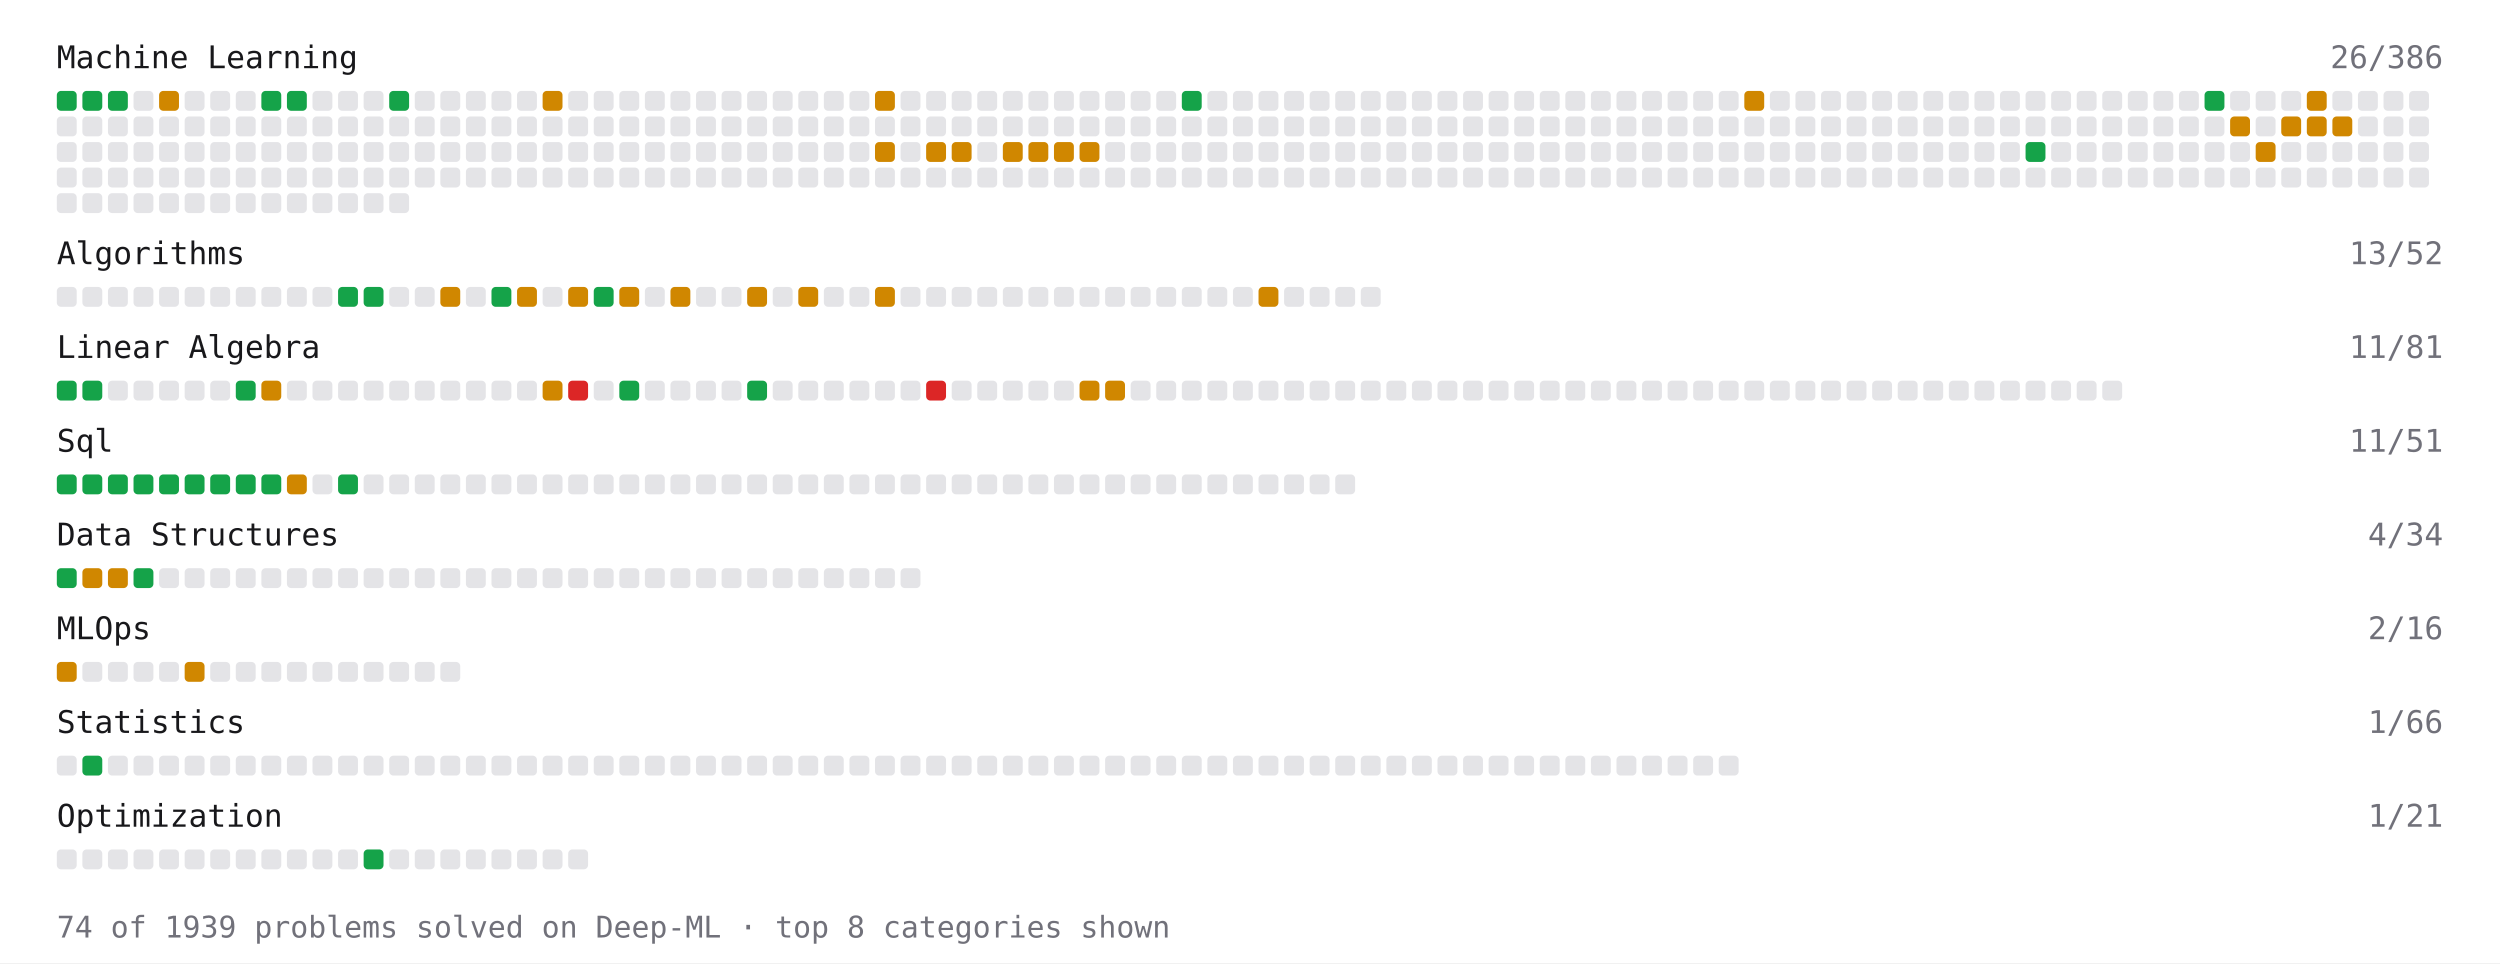
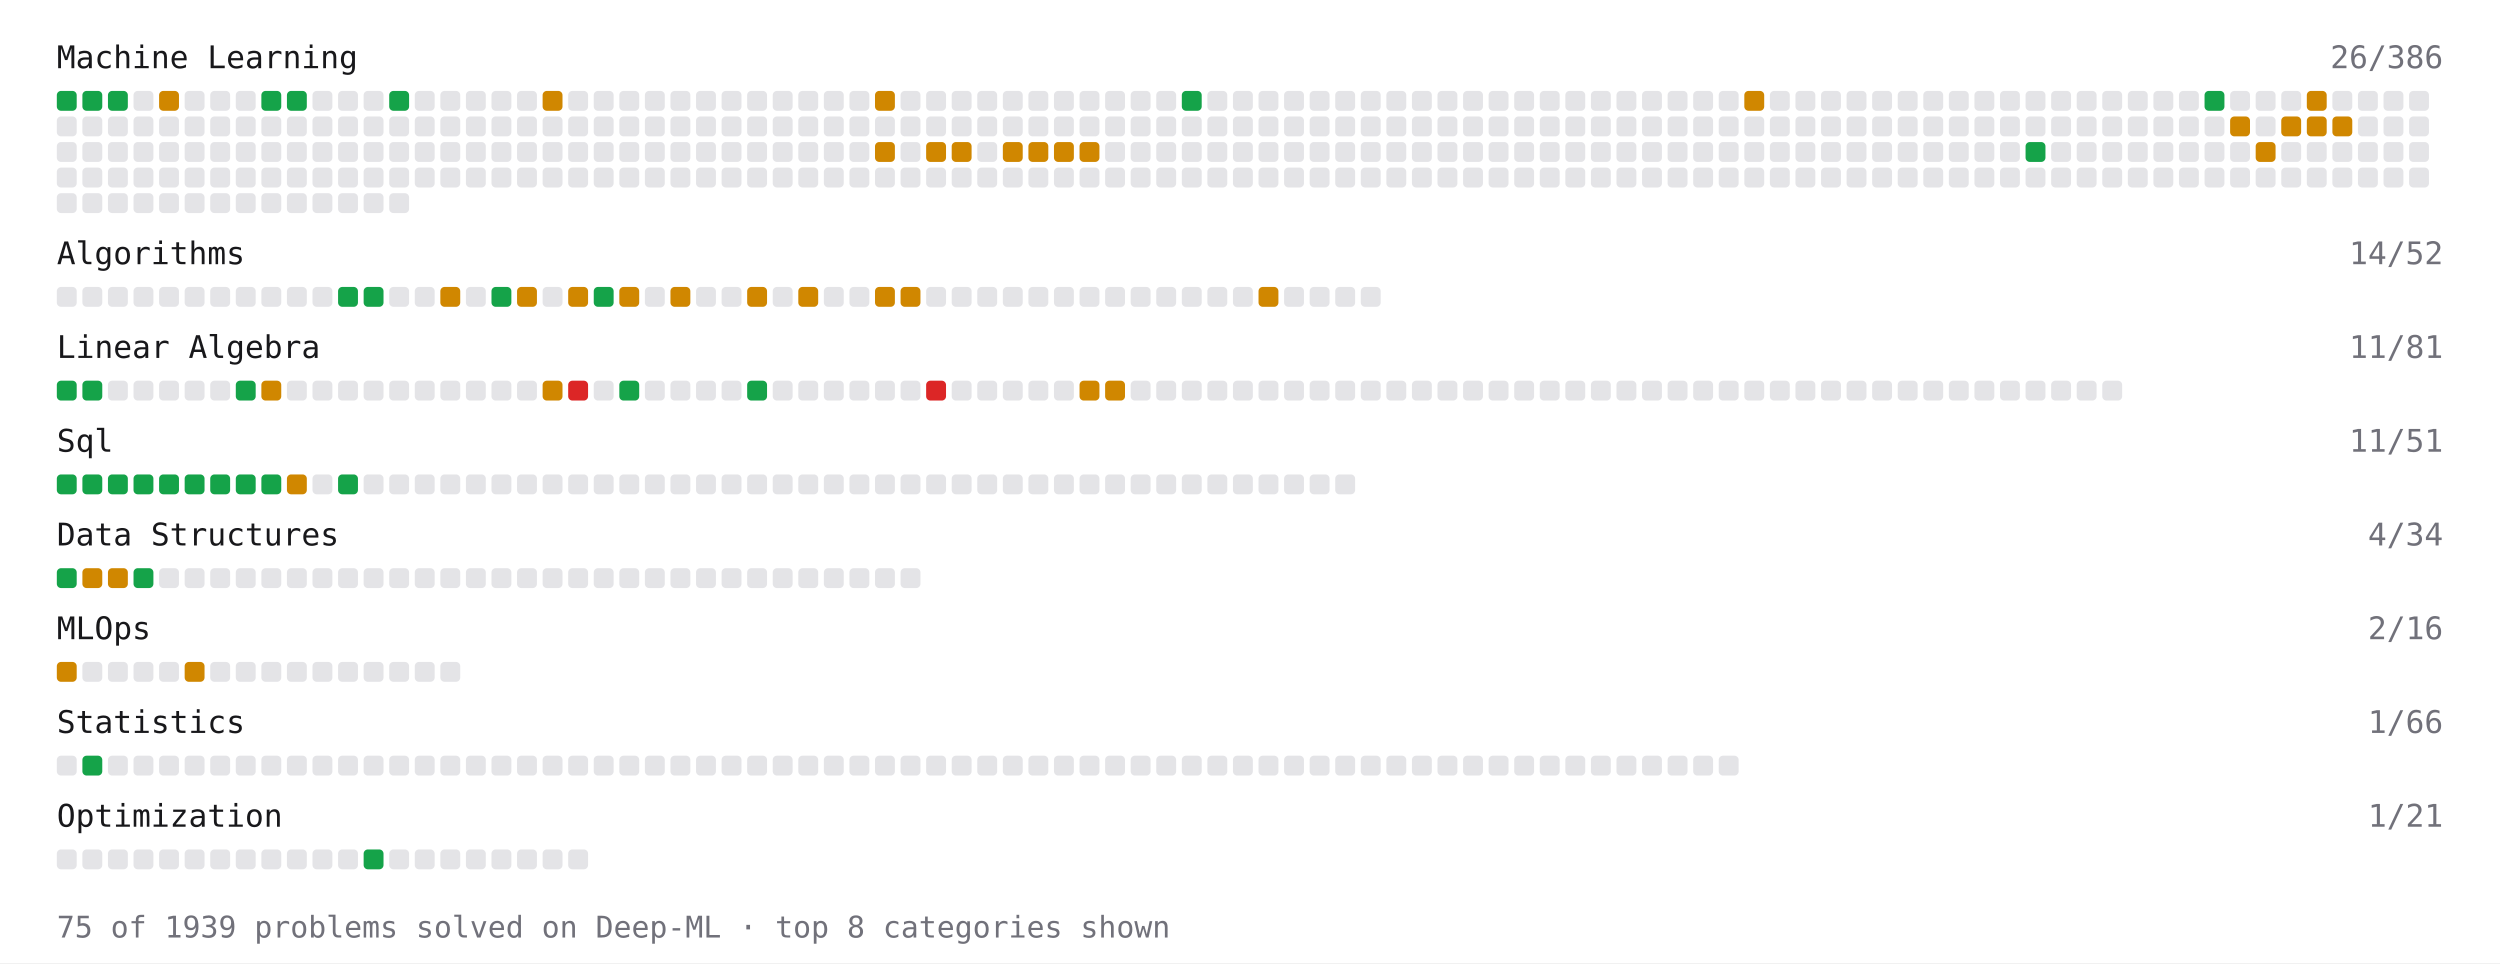
- <svg xmlns="http://www.w3.org/2000/svg" width="880" height="339" viewBox="0 0 880 339" role="img" aria-label="Deep-ML coverage: 74 of 1939 problems solved">
+ <svg xmlns="http://www.w3.org/2000/svg" width="880" height="339" viewBox="0 0 880 339" role="img" aria-label="Deep-ML coverage: 75 of 1939 problems solved">
  <style>
  .bg{fill:#ffffff}.tx{fill:#18181b}.dim{fill:#71717a}.none{fill:#e4e4e7}
  .e{fill:#15a349}.m{fill:#d08700}.h{fill:#dc2626}.u{fill:#a1a1aa}
  @media (prefers-color-scheme:dark){
    .bg{fill:#0b0b0d}.tx{fill:#fafafa}.dim{fill:#8b8b95}.none{fill:#26262b}
    .e{fill:#34d27b}.m{fill:#f5b13d}.h{fill:#f76d6d}.u{fill:#5c5c66}
  }
</style>
  <rect width="880" height="339" class="bg" />
  <text x="20" y="24" class="tx" font-size="11" font-family="ui-monospace,monospace">Machine Learning</text>
  <text x="860" y="24" class="dim" font-size="11" text-anchor="end" font-family="ui-monospace,monospace">26/386</text>
  <rect x="20" y="32" width="7" height="7" rx="1.5" class="e" />
  <rect x="29" y="32" width="7" height="7" rx="1.5" class="e" />
  <rect x="38" y="32" width="7" height="7" rx="1.5" class="e" />
  <rect x="47" y="32" width="7" height="7" rx="1.5" class="none" />
  <rect x="56" y="32" width="7" height="7" rx="1.5" class="m" />
  <rect x="65" y="32" width="7" height="7" rx="1.5" class="none" />
  <rect x="74" y="32" width="7" height="7" rx="1.5" class="none" />
  <rect x="83" y="32" width="7" height="7" rx="1.5" class="none" />
  <rect x="92" y="32" width="7" height="7" rx="1.5" class="e" />
  <rect x="101" y="32" width="7" height="7" rx="1.5" class="e" />
  <rect x="110" y="32" width="7" height="7" rx="1.5" class="none" />
  <rect x="119" y="32" width="7" height="7" rx="1.5" class="none" />
  <rect x="128" y="32" width="7" height="7" rx="1.5" class="none" />
  <rect x="137" y="32" width="7" height="7" rx="1.5" class="e" />
  <rect x="146" y="32" width="7" height="7" rx="1.5" class="none" />
  <rect x="155" y="32" width="7" height="7" rx="1.5" class="none" />
  <rect x="164" y="32" width="7" height="7" rx="1.5" class="none" />
  <rect x="173" y="32" width="7" height="7" rx="1.5" class="none" />
  <rect x="182" y="32" width="7" height="7" rx="1.5" class="none" />
  <rect x="191" y="32" width="7" height="7" rx="1.5" class="m" />
  <rect x="200" y="32" width="7" height="7" rx="1.5" class="none" />
  <rect x="209" y="32" width="7" height="7" rx="1.5" class="none" />
  <rect x="218" y="32" width="7" height="7" rx="1.5" class="none" />
  <rect x="227" y="32" width="7" height="7" rx="1.5" class="none" />
  <rect x="236" y="32" width="7" height="7" rx="1.5" class="none" />
  <rect x="245" y="32" width="7" height="7" rx="1.5" class="none" />
  <rect x="254" y="32" width="7" height="7" rx="1.5" class="none" />
  <rect x="263" y="32" width="7" height="7" rx="1.5" class="none" />
  <rect x="272" y="32" width="7" height="7" rx="1.5" class="none" />
  <rect x="281" y="32" width="7" height="7" rx="1.5" class="none" />
  <rect x="290" y="32" width="7" height="7" rx="1.5" class="none" />
  <rect x="299" y="32" width="7" height="7" rx="1.5" class="none" />
  <rect x="308" y="32" width="7" height="7" rx="1.5" class="m" />
  <rect x="317" y="32" width="7" height="7" rx="1.5" class="none" />
  <rect x="326" y="32" width="7" height="7" rx="1.5" class="none" />
  <rect x="335" y="32" width="7" height="7" rx="1.5" class="none" />
  <rect x="344" y="32" width="7" height="7" rx="1.5" class="none" />
  <rect x="353" y="32" width="7" height="7" rx="1.5" class="none" />
  <rect x="362" y="32" width="7" height="7" rx="1.5" class="none" />
  <rect x="371" y="32" width="7" height="7" rx="1.5" class="none" />
  <rect x="380" y="32" width="7" height="7" rx="1.5" class="none" />
  <rect x="389" y="32" width="7" height="7" rx="1.5" class="none" />
  <rect x="398" y="32" width="7" height="7" rx="1.5" class="none" />
  <rect x="407" y="32" width="7" height="7" rx="1.5" class="none" />
  <rect x="416" y="32" width="7" height="7" rx="1.5" class="e" />
  <rect x="425" y="32" width="7" height="7" rx="1.5" class="none" />
  <rect x="434" y="32" width="7" height="7" rx="1.5" class="none" />
  <rect x="443" y="32" width="7" height="7" rx="1.5" class="none" />
  <rect x="452" y="32" width="7" height="7" rx="1.5" class="none" />
  <rect x="461" y="32" width="7" height="7" rx="1.5" class="none" />
  <rect x="470" y="32" width="7" height="7" rx="1.5" class="none" />
  <rect x="479" y="32" width="7" height="7" rx="1.5" class="none" />
  <rect x="488" y="32" width="7" height="7" rx="1.5" class="none" />
  <rect x="497" y="32" width="7" height="7" rx="1.5" class="none" />
  <rect x="506" y="32" width="7" height="7" rx="1.5" class="none" />
  <rect x="515" y="32" width="7" height="7" rx="1.5" class="none" />
  <rect x="524" y="32" width="7" height="7" rx="1.5" class="none" />
  <rect x="533" y="32" width="7" height="7" rx="1.5" class="none" />
  <rect x="542" y="32" width="7" height="7" rx="1.5" class="none" />
  <rect x="551" y="32" width="7" height="7" rx="1.5" class="none" />
  <rect x="560" y="32" width="7" height="7" rx="1.5" class="none" />
  <rect x="569" y="32" width="7" height="7" rx="1.5" class="none" />
  <rect x="578" y="32" width="7" height="7" rx="1.5" class="none" />
  <rect x="587" y="32" width="7" height="7" rx="1.5" class="none" />
  <rect x="596" y="32" width="7" height="7" rx="1.5" class="none" />
  <rect x="605" y="32" width="7" height="7" rx="1.5" class="none" />
  <rect x="614" y="32" width="7" height="7" rx="1.5" class="m" />
  <rect x="623" y="32" width="7" height="7" rx="1.5" class="none" />
  <rect x="632" y="32" width="7" height="7" rx="1.5" class="none" />
  <rect x="641" y="32" width="7" height="7" rx="1.5" class="none" />
  <rect x="650" y="32" width="7" height="7" rx="1.5" class="none" />
  <rect x="659" y="32" width="7" height="7" rx="1.5" class="none" />
  <rect x="668" y="32" width="7" height="7" rx="1.5" class="none" />
  <rect x="677" y="32" width="7" height="7" rx="1.5" class="none" />
  <rect x="686" y="32" width="7" height="7" rx="1.5" class="none" />
  <rect x="695" y="32" width="7" height="7" rx="1.5" class="none" />
  <rect x="704" y="32" width="7" height="7" rx="1.5" class="none" />
  <rect x="713" y="32" width="7" height="7" rx="1.5" class="none" />
  <rect x="722" y="32" width="7" height="7" rx="1.5" class="none" />
  <rect x="731" y="32" width="7" height="7" rx="1.5" class="none" />
  <rect x="740" y="32" width="7" height="7" rx="1.5" class="none" />
  <rect x="749" y="32" width="7" height="7" rx="1.5" class="none" />
  <rect x="758" y="32" width="7" height="7" rx="1.5" class="none" />
  <rect x="767" y="32" width="7" height="7" rx="1.5" class="none" />
  <rect x="776" y="32" width="7" height="7" rx="1.5" class="e" />
  <rect x="785" y="32" width="7" height="7" rx="1.5" class="none" />
  <rect x="794" y="32" width="7" height="7" rx="1.5" class="none" />
  <rect x="803" y="32" width="7" height="7" rx="1.5" class="none" />
  <rect x="812" y="32" width="7" height="7" rx="1.5" class="m" />
  <rect x="821" y="32" width="7" height="7" rx="1.5" class="none" />
  <rect x="830" y="32" width="7" height="7" rx="1.5" class="none" />
  <rect x="839" y="32" width="7" height="7" rx="1.5" class="none" />
  <rect x="848" y="32" width="7" height="7" rx="1.5" class="none" />
  <rect x="20" y="41" width="7" height="7" rx="1.5" class="none" />
  <rect x="29" y="41" width="7" height="7" rx="1.5" class="none" />
  <rect x="38" y="41" width="7" height="7" rx="1.5" class="none" />
  <rect x="47" y="41" width="7" height="7" rx="1.5" class="none" />
  <rect x="56" y="41" width="7" height="7" rx="1.5" class="none" />
  <rect x="65" y="41" width="7" height="7" rx="1.5" class="none" />
  <rect x="74" y="41" width="7" height="7" rx="1.5" class="none" />
  <rect x="83" y="41" width="7" height="7" rx="1.5" class="none" />
  <rect x="92" y="41" width="7" height="7" rx="1.5" class="none" />
  <rect x="101" y="41" width="7" height="7" rx="1.5" class="none" />
  <rect x="110" y="41" width="7" height="7" rx="1.5" class="none" />
  <rect x="119" y="41" width="7" height="7" rx="1.5" class="none" />
  <rect x="128" y="41" width="7" height="7" rx="1.5" class="none" />
  <rect x="137" y="41" width="7" height="7" rx="1.5" class="none" />
  <rect x="146" y="41" width="7" height="7" rx="1.5" class="none" />
  <rect x="155" y="41" width="7" height="7" rx="1.5" class="none" />
  <rect x="164" y="41" width="7" height="7" rx="1.5" class="none" />
  <rect x="173" y="41" width="7" height="7" rx="1.5" class="none" />
  <rect x="182" y="41" width="7" height="7" rx="1.5" class="none" />
  <rect x="191" y="41" width="7" height="7" rx="1.5" class="none" />
  <rect x="200" y="41" width="7" height="7" rx="1.5" class="none" />
  <rect x="209" y="41" width="7" height="7" rx="1.5" class="none" />
  <rect x="218" y="41" width="7" height="7" rx="1.5" class="none" />
  <rect x="227" y="41" width="7" height="7" rx="1.5" class="none" />
  <rect x="236" y="41" width="7" height="7" rx="1.5" class="none" />
  <rect x="245" y="41" width="7" height="7" rx="1.5" class="none" />
  <rect x="254" y="41" width="7" height="7" rx="1.5" class="none" />
  <rect x="263" y="41" width="7" height="7" rx="1.5" class="none" />
  <rect x="272" y="41" width="7" height="7" rx="1.5" class="none" />
  <rect x="281" y="41" width="7" height="7" rx="1.5" class="none" />
  <rect x="290" y="41" width="7" height="7" rx="1.5" class="none" />
  <rect x="299" y="41" width="7" height="7" rx="1.5" class="none" />
  <rect x="308" y="41" width="7" height="7" rx="1.5" class="none" />
  <rect x="317" y="41" width="7" height="7" rx="1.5" class="none" />
  <rect x="326" y="41" width="7" height="7" rx="1.5" class="none" />
  <rect x="335" y="41" width="7" height="7" rx="1.5" class="none" />
  <rect x="344" y="41" width="7" height="7" rx="1.5" class="none" />
  <rect x="353" y="41" width="7" height="7" rx="1.5" class="none" />
  <rect x="362" y="41" width="7" height="7" rx="1.5" class="none" />
  <rect x="371" y="41" width="7" height="7" rx="1.5" class="none" />
  <rect x="380" y="41" width="7" height="7" rx="1.5" class="none" />
  <rect x="389" y="41" width="7" height="7" rx="1.5" class="none" />
  <rect x="398" y="41" width="7" height="7" rx="1.5" class="none" />
  <rect x="407" y="41" width="7" height="7" rx="1.5" class="none" />
  <rect x="416" y="41" width="7" height="7" rx="1.5" class="none" />
  <rect x="425" y="41" width="7" height="7" rx="1.5" class="none" />
  <rect x="434" y="41" width="7" height="7" rx="1.5" class="none" />
  <rect x="443" y="41" width="7" height="7" rx="1.5" class="none" />
  <rect x="452" y="41" width="7" height="7" rx="1.5" class="none" />
  <rect x="461" y="41" width="7" height="7" rx="1.5" class="none" />
  <rect x="470" y="41" width="7" height="7" rx="1.5" class="none" />
  <rect x="479" y="41" width="7" height="7" rx="1.5" class="none" />
  <rect x="488" y="41" width="7" height="7" rx="1.5" class="none" />
  <rect x="497" y="41" width="7" height="7" rx="1.5" class="none" />
  <rect x="506" y="41" width="7" height="7" rx="1.5" class="none" />
  <rect x="515" y="41" width="7" height="7" rx="1.5" class="none" />
  <rect x="524" y="41" width="7" height="7" rx="1.5" class="none" />
  <rect x="533" y="41" width="7" height="7" rx="1.5" class="none" />
  <rect x="542" y="41" width="7" height="7" rx="1.5" class="none" />
  <rect x="551" y="41" width="7" height="7" rx="1.5" class="none" />
  <rect x="560" y="41" width="7" height="7" rx="1.5" class="none" />
  <rect x="569" y="41" width="7" height="7" rx="1.5" class="none" />
  <rect x="578" y="41" width="7" height="7" rx="1.5" class="none" />
  <rect x="587" y="41" width="7" height="7" rx="1.5" class="none" />
  <rect x="596" y="41" width="7" height="7" rx="1.5" class="none" />
  <rect x="605" y="41" width="7" height="7" rx="1.5" class="none" />
  <rect x="614" y="41" width="7" height="7" rx="1.5" class="none" />
  <rect x="623" y="41" width="7" height="7" rx="1.5" class="none" />
  <rect x="632" y="41" width="7" height="7" rx="1.5" class="none" />
  <rect x="641" y="41" width="7" height="7" rx="1.5" class="none" />
  <rect x="650" y="41" width="7" height="7" rx="1.5" class="none" />
  <rect x="659" y="41" width="7" height="7" rx="1.5" class="none" />
  <rect x="668" y="41" width="7" height="7" rx="1.5" class="none" />
  <rect x="677" y="41" width="7" height="7" rx="1.5" class="none" />
  <rect x="686" y="41" width="7" height="7" rx="1.5" class="none" />
  <rect x="695" y="41" width="7" height="7" rx="1.5" class="none" />
  <rect x="704" y="41" width="7" height="7" rx="1.5" class="none" />
  <rect x="713" y="41" width="7" height="7" rx="1.5" class="none" />
  <rect x="722" y="41" width="7" height="7" rx="1.5" class="none" />
  <rect x="731" y="41" width="7" height="7" rx="1.5" class="none" />
  <rect x="740" y="41" width="7" height="7" rx="1.5" class="none" />
  <rect x="749" y="41" width="7" height="7" rx="1.5" class="none" />
  <rect x="758" y="41" width="7" height="7" rx="1.5" class="none" />
  <rect x="767" y="41" width="7" height="7" rx="1.5" class="none" />
  <rect x="776" y="41" width="7" height="7" rx="1.5" class="none" />
  <rect x="785" y="41" width="7" height="7" rx="1.5" class="m" />
  <rect x="794" y="41" width="7" height="7" rx="1.5" class="none" />
  <rect x="803" y="41" width="7" height="7" rx="1.5" class="m" />
  <rect x="812" y="41" width="7" height="7" rx="1.5" class="m" />
  <rect x="821" y="41" width="7" height="7" rx="1.5" class="m" />
  <rect x="830" y="41" width="7" height="7" rx="1.5" class="none" />
  <rect x="839" y="41" width="7" height="7" rx="1.5" class="none" />
  <rect x="848" y="41" width="7" height="7" rx="1.5" class="none" />
  <rect x="20" y="50" width="7" height="7" rx="1.5" class="none" />
  <rect x="29" y="50" width="7" height="7" rx="1.5" class="none" />
  <rect x="38" y="50" width="7" height="7" rx="1.5" class="none" />
  <rect x="47" y="50" width="7" height="7" rx="1.5" class="none" />
  <rect x="56" y="50" width="7" height="7" rx="1.5" class="none" />
  <rect x="65" y="50" width="7" height="7" rx="1.5" class="none" />
  <rect x="74" y="50" width="7" height="7" rx="1.5" class="none" />
  <rect x="83" y="50" width="7" height="7" rx="1.5" class="none" />
  <rect x="92" y="50" width="7" height="7" rx="1.5" class="none" />
  <rect x="101" y="50" width="7" height="7" rx="1.5" class="none" />
  <rect x="110" y="50" width="7" height="7" rx="1.5" class="none" />
  <rect x="119" y="50" width="7" height="7" rx="1.5" class="none" />
  <rect x="128" y="50" width="7" height="7" rx="1.5" class="none" />
  <rect x="137" y="50" width="7" height="7" rx="1.5" class="none" />
  <rect x="146" y="50" width="7" height="7" rx="1.5" class="none" />
  <rect x="155" y="50" width="7" height="7" rx="1.5" class="none" />
  <rect x="164" y="50" width="7" height="7" rx="1.5" class="none" />
  <rect x="173" y="50" width="7" height="7" rx="1.5" class="none" />
  <rect x="182" y="50" width="7" height="7" rx="1.5" class="none" />
  <rect x="191" y="50" width="7" height="7" rx="1.5" class="none" />
  <rect x="200" y="50" width="7" height="7" rx="1.5" class="none" />
  <rect x="209" y="50" width="7" height="7" rx="1.5" class="none" />
  <rect x="218" y="50" width="7" height="7" rx="1.5" class="none" />
  <rect x="227" y="50" width="7" height="7" rx="1.5" class="none" />
  <rect x="236" y="50" width="7" height="7" rx="1.5" class="none" />
  <rect x="245" y="50" width="7" height="7" rx="1.5" class="none" />
  <rect x="254" y="50" width="7" height="7" rx="1.5" class="none" />
  <rect x="263" y="50" width="7" height="7" rx="1.5" class="none" />
  <rect x="272" y="50" width="7" height="7" rx="1.5" class="none" />
  <rect x="281" y="50" width="7" height="7" rx="1.5" class="none" />
  <rect x="290" y="50" width="7" height="7" rx="1.5" class="none" />
  <rect x="299" y="50" width="7" height="7" rx="1.5" class="none" />
  <rect x="308" y="50" width="7" height="7" rx="1.5" class="m" />
  <rect x="317" y="50" width="7" height="7" rx="1.5" class="none" />
  <rect x="326" y="50" width="7" height="7" rx="1.5" class="m" />
  <rect x="335" y="50" width="7" height="7" rx="1.5" class="m" />
  <rect x="344" y="50" width="7" height="7" rx="1.5" class="none" />
  <rect x="353" y="50" width="7" height="7" rx="1.5" class="m" />
  <rect x="362" y="50" width="7" height="7" rx="1.5" class="m" />
  <rect x="371" y="50" width="7" height="7" rx="1.5" class="m" />
  <rect x="380" y="50" width="7" height="7" rx="1.5" class="m" />
  <rect x="389" y="50" width="7" height="7" rx="1.5" class="none" />
  <rect x="398" y="50" width="7" height="7" rx="1.5" class="none" />
  <rect x="407" y="50" width="7" height="7" rx="1.5" class="none" />
  <rect x="416" y="50" width="7" height="7" rx="1.5" class="none" />
  <rect x="425" y="50" width="7" height="7" rx="1.5" class="none" />
  <rect x="434" y="50" width="7" height="7" rx="1.5" class="none" />
  <rect x="443" y="50" width="7" height="7" rx="1.5" class="none" />
  <rect x="452" y="50" width="7" height="7" rx="1.5" class="none" />
  <rect x="461" y="50" width="7" height="7" rx="1.5" class="none" />
  <rect x="470" y="50" width="7" height="7" rx="1.5" class="none" />
  <rect x="479" y="50" width="7" height="7" rx="1.5" class="none" />
  <rect x="488" y="50" width="7" height="7" rx="1.5" class="none" />
  <rect x="497" y="50" width="7" height="7" rx="1.5" class="none" />
  <rect x="506" y="50" width="7" height="7" rx="1.5" class="none" />
  <rect x="515" y="50" width="7" height="7" rx="1.5" class="none" />
  <rect x="524" y="50" width="7" height="7" rx="1.5" class="none" />
  <rect x="533" y="50" width="7" height="7" rx="1.5" class="none" />
  <rect x="542" y="50" width="7" height="7" rx="1.5" class="none" />
  <rect x="551" y="50" width="7" height="7" rx="1.5" class="none" />
  <rect x="560" y="50" width="7" height="7" rx="1.5" class="none" />
  <rect x="569" y="50" width="7" height="7" rx="1.5" class="none" />
  <rect x="578" y="50" width="7" height="7" rx="1.5" class="none" />
  <rect x="587" y="50" width="7" height="7" rx="1.5" class="none" />
  <rect x="596" y="50" width="7" height="7" rx="1.5" class="none" />
  <rect x="605" y="50" width="7" height="7" rx="1.5" class="none" />
  <rect x="614" y="50" width="7" height="7" rx="1.5" class="none" />
  <rect x="623" y="50" width="7" height="7" rx="1.5" class="none" />
  <rect x="632" y="50" width="7" height="7" rx="1.5" class="none" />
  <rect x="641" y="50" width="7" height="7" rx="1.5" class="none" />
  <rect x="650" y="50" width="7" height="7" rx="1.5" class="none" />
  <rect x="659" y="50" width="7" height="7" rx="1.5" class="none" />
  <rect x="668" y="50" width="7" height="7" rx="1.5" class="none" />
  <rect x="677" y="50" width="7" height="7" rx="1.5" class="none" />
  <rect x="686" y="50" width="7" height="7" rx="1.5" class="none" />
  <rect x="695" y="50" width="7" height="7" rx="1.5" class="none" />
  <rect x="704" y="50" width="7" height="7" rx="1.5" class="none" />
  <rect x="713" y="50" width="7" height="7" rx="1.5" class="e" />
  <rect x="722" y="50" width="7" height="7" rx="1.5" class="none" />
  <rect x="731" y="50" width="7" height="7" rx="1.5" class="none" />
  <rect x="740" y="50" width="7" height="7" rx="1.5" class="none" />
  <rect x="749" y="50" width="7" height="7" rx="1.5" class="none" />
  <rect x="758" y="50" width="7" height="7" rx="1.5" class="none" />
  <rect x="767" y="50" width="7" height="7" rx="1.5" class="none" />
  <rect x="776" y="50" width="7" height="7" rx="1.5" class="none" />
  <rect x="785" y="50" width="7" height="7" rx="1.5" class="none" />
  <rect x="794" y="50" width="7" height="7" rx="1.5" class="m" />
  <rect x="803" y="50" width="7" height="7" rx="1.5" class="none" />
  <rect x="812" y="50" width="7" height="7" rx="1.5" class="none" />
  <rect x="821" y="50" width="7" height="7" rx="1.5" class="none" />
  <rect x="830" y="50" width="7" height="7" rx="1.5" class="none" />
  <rect x="839" y="50" width="7" height="7" rx="1.5" class="none" />
  <rect x="848" y="50" width="7" height="7" rx="1.5" class="none" />
  <rect x="20" y="59" width="7" height="7" rx="1.5" class="none" />
  <rect x="29" y="59" width="7" height="7" rx="1.5" class="none" />
  <rect x="38" y="59" width="7" height="7" rx="1.5" class="none" />
  <rect x="47" y="59" width="7" height="7" rx="1.5" class="none" />
  <rect x="56" y="59" width="7" height="7" rx="1.5" class="none" />
  <rect x="65" y="59" width="7" height="7" rx="1.5" class="none" />
  <rect x="74" y="59" width="7" height="7" rx="1.5" class="none" />
  <rect x="83" y="59" width="7" height="7" rx="1.5" class="none" />
  <rect x="92" y="59" width="7" height="7" rx="1.5" class="none" />
  <rect x="101" y="59" width="7" height="7" rx="1.5" class="none" />
  <rect x="110" y="59" width="7" height="7" rx="1.5" class="none" />
  <rect x="119" y="59" width="7" height="7" rx="1.5" class="none" />
  <rect x="128" y="59" width="7" height="7" rx="1.5" class="none" />
  <rect x="137" y="59" width="7" height="7" rx="1.5" class="none" />
  <rect x="146" y="59" width="7" height="7" rx="1.5" class="none" />
  <rect x="155" y="59" width="7" height="7" rx="1.5" class="none" />
  <rect x="164" y="59" width="7" height="7" rx="1.5" class="none" />
  <rect x="173" y="59" width="7" height="7" rx="1.5" class="none" />
  <rect x="182" y="59" width="7" height="7" rx="1.5" class="none" />
  <rect x="191" y="59" width="7" height="7" rx="1.5" class="none" />
  <rect x="200" y="59" width="7" height="7" rx="1.5" class="none" />
  <rect x="209" y="59" width="7" height="7" rx="1.5" class="none" />
  <rect x="218" y="59" width="7" height="7" rx="1.5" class="none" />
  <rect x="227" y="59" width="7" height="7" rx="1.5" class="none" />
  <rect x="236" y="59" width="7" height="7" rx="1.5" class="none" />
  <rect x="245" y="59" width="7" height="7" rx="1.5" class="none" />
  <rect x="254" y="59" width="7" height="7" rx="1.5" class="none" />
  <rect x="263" y="59" width="7" height="7" rx="1.5" class="none" />
  <rect x="272" y="59" width="7" height="7" rx="1.5" class="none" />
  <rect x="281" y="59" width="7" height="7" rx="1.5" class="none" />
  <rect x="290" y="59" width="7" height="7" rx="1.5" class="none" />
  <rect x="299" y="59" width="7" height="7" rx="1.5" class="none" />
  <rect x="308" y="59" width="7" height="7" rx="1.5" class="none" />
  <rect x="317" y="59" width="7" height="7" rx="1.5" class="none" />
  <rect x="326" y="59" width="7" height="7" rx="1.5" class="none" />
  <rect x="335" y="59" width="7" height="7" rx="1.5" class="none" />
  <rect x="344" y="59" width="7" height="7" rx="1.5" class="none" />
  <rect x="353" y="59" width="7" height="7" rx="1.5" class="none" />
  <rect x="362" y="59" width="7" height="7" rx="1.5" class="none" />
  <rect x="371" y="59" width="7" height="7" rx="1.5" class="none" />
  <rect x="380" y="59" width="7" height="7" rx="1.5" class="none" />
  <rect x="389" y="59" width="7" height="7" rx="1.5" class="none" />
  <rect x="398" y="59" width="7" height="7" rx="1.5" class="none" />
  <rect x="407" y="59" width="7" height="7" rx="1.5" class="none" />
  <rect x="416" y="59" width="7" height="7" rx="1.5" class="none" />
  <rect x="425" y="59" width="7" height="7" rx="1.5" class="none" />
  <rect x="434" y="59" width="7" height="7" rx="1.5" class="none" />
  <rect x="443" y="59" width="7" height="7" rx="1.5" class="none" />
  <rect x="452" y="59" width="7" height="7" rx="1.5" class="none" />
  <rect x="461" y="59" width="7" height="7" rx="1.5" class="none" />
  <rect x="470" y="59" width="7" height="7" rx="1.5" class="none" />
  <rect x="479" y="59" width="7" height="7" rx="1.5" class="none" />
  <rect x="488" y="59" width="7" height="7" rx="1.5" class="none" />
  <rect x="497" y="59" width="7" height="7" rx="1.5" class="none" />
  <rect x="506" y="59" width="7" height="7" rx="1.5" class="none" />
  <rect x="515" y="59" width="7" height="7" rx="1.5" class="none" />
  <rect x="524" y="59" width="7" height="7" rx="1.5" class="none" />
  <rect x="533" y="59" width="7" height="7" rx="1.5" class="none" />
  <rect x="542" y="59" width="7" height="7" rx="1.5" class="none" />
  <rect x="551" y="59" width="7" height="7" rx="1.5" class="none" />
  <rect x="560" y="59" width="7" height="7" rx="1.5" class="none" />
  <rect x="569" y="59" width="7" height="7" rx="1.5" class="none" />
  <rect x="578" y="59" width="7" height="7" rx="1.5" class="none" />
  <rect x="587" y="59" width="7" height="7" rx="1.5" class="none" />
  <rect x="596" y="59" width="7" height="7" rx="1.5" class="none" />
  <rect x="605" y="59" width="7" height="7" rx="1.5" class="none" />
  <rect x="614" y="59" width="7" height="7" rx="1.5" class="none" />
  <rect x="623" y="59" width="7" height="7" rx="1.5" class="none" />
  <rect x="632" y="59" width="7" height="7" rx="1.5" class="none" />
  <rect x="641" y="59" width="7" height="7" rx="1.5" class="none" />
  <rect x="650" y="59" width="7" height="7" rx="1.5" class="none" />
  <rect x="659" y="59" width="7" height="7" rx="1.5" class="none" />
  <rect x="668" y="59" width="7" height="7" rx="1.5" class="none" />
  <rect x="677" y="59" width="7" height="7" rx="1.5" class="none" />
  <rect x="686" y="59" width="7" height="7" rx="1.5" class="none" />
  <rect x="695" y="59" width="7" height="7" rx="1.5" class="none" />
  <rect x="704" y="59" width="7" height="7" rx="1.5" class="none" />
  <rect x="713" y="59" width="7" height="7" rx="1.5" class="none" />
  <rect x="722" y="59" width="7" height="7" rx="1.5" class="none" />
  <rect x="731" y="59" width="7" height="7" rx="1.5" class="none" />
  <rect x="740" y="59" width="7" height="7" rx="1.5" class="none" />
  <rect x="749" y="59" width="7" height="7" rx="1.5" class="none" />
  <rect x="758" y="59" width="7" height="7" rx="1.5" class="none" />
  <rect x="767" y="59" width="7" height="7" rx="1.5" class="none" />
  <rect x="776" y="59" width="7" height="7" rx="1.5" class="none" />
  <rect x="785" y="59" width="7" height="7" rx="1.5" class="none" />
  <rect x="794" y="59" width="7" height="7" rx="1.5" class="none" />
  <rect x="803" y="59" width="7" height="7" rx="1.5" class="none" />
  <rect x="812" y="59" width="7" height="7" rx="1.5" class="none" />
  <rect x="821" y="59" width="7" height="7" rx="1.5" class="none" />
  <rect x="830" y="59" width="7" height="7" rx="1.5" class="none" />
  <rect x="839" y="59" width="7" height="7" rx="1.5" class="none" />
  <rect x="848" y="59" width="7" height="7" rx="1.5" class="none" />
  <rect x="20" y="68" width="7" height="7" rx="1.5" class="none" />
  <rect x="29" y="68" width="7" height="7" rx="1.5" class="none" />
  <rect x="38" y="68" width="7" height="7" rx="1.5" class="none" />
  <rect x="47" y="68" width="7" height="7" rx="1.5" class="none" />
  <rect x="56" y="68" width="7" height="7" rx="1.5" class="none" />
  <rect x="65" y="68" width="7" height="7" rx="1.5" class="none" />
  <rect x="74" y="68" width="7" height="7" rx="1.5" class="none" />
  <rect x="83" y="68" width="7" height="7" rx="1.5" class="none" />
  <rect x="92" y="68" width="7" height="7" rx="1.5" class="none" />
  <rect x="101" y="68" width="7" height="7" rx="1.5" class="none" />
  <rect x="110" y="68" width="7" height="7" rx="1.5" class="none" />
  <rect x="119" y="68" width="7" height="7" rx="1.5" class="none" />
  <rect x="128" y="68" width="7" height="7" rx="1.5" class="none" />
  <rect x="137" y="68" width="7" height="7" rx="1.5" class="none" />
  <text x="20" y="93" class="tx" font-size="11" font-family="ui-monospace,monospace">Algorithms</text>
-   <text x="860" y="93" class="dim" font-size="11" text-anchor="end" font-family="ui-monospace,monospace">13/52</text>
+   <text x="860" y="93" class="dim" font-size="11" text-anchor="end" font-family="ui-monospace,monospace">14/52</text>
  <rect x="20" y="101" width="7" height="7" rx="1.5" class="none" />
  <rect x="29" y="101" width="7" height="7" rx="1.5" class="none" />
  <rect x="38" y="101" width="7" height="7" rx="1.5" class="none" />
  <rect x="47" y="101" width="7" height="7" rx="1.5" class="none" />
  <rect x="56" y="101" width="7" height="7" rx="1.5" class="none" />
  <rect x="65" y="101" width="7" height="7" rx="1.5" class="none" />
  <rect x="74" y="101" width="7" height="7" rx="1.5" class="none" />
  <rect x="83" y="101" width="7" height="7" rx="1.5" class="none" />
  <rect x="92" y="101" width="7" height="7" rx="1.5" class="none" />
  <rect x="101" y="101" width="7" height="7" rx="1.5" class="none" />
  <rect x="110" y="101" width="7" height="7" rx="1.5" class="none" />
  <rect x="119" y="101" width="7" height="7" rx="1.5" class="e" />
  <rect x="128" y="101" width="7" height="7" rx="1.5" class="e" />
  <rect x="137" y="101" width="7" height="7" rx="1.5" class="none" />
  <rect x="146" y="101" width="7" height="7" rx="1.5" class="none" />
  <rect x="155" y="101" width="7" height="7" rx="1.5" class="m" />
  <rect x="164" y="101" width="7" height="7" rx="1.5" class="none" />
  <rect x="173" y="101" width="7" height="7" rx="1.5" class="e" />
  <rect x="182" y="101" width="7" height="7" rx="1.5" class="m" />
  <rect x="191" y="101" width="7" height="7" rx="1.5" class="none" />
  <rect x="200" y="101" width="7" height="7" rx="1.5" class="m" />
  <rect x="209" y="101" width="7" height="7" rx="1.5" class="e" />
  <rect x="218" y="101" width="7" height="7" rx="1.5" class="m" />
  <rect x="227" y="101" width="7" height="7" rx="1.5" class="none" />
  <rect x="236" y="101" width="7" height="7" rx="1.5" class="m" />
  <rect x="245" y="101" width="7" height="7" rx="1.5" class="none" />
  <rect x="254" y="101" width="7" height="7" rx="1.5" class="none" />
  <rect x="263" y="101" width="7" height="7" rx="1.5" class="m" />
  <rect x="272" y="101" width="7" height="7" rx="1.5" class="none" />
  <rect x="281" y="101" width="7" height="7" rx="1.5" class="m" />
  <rect x="290" y="101" width="7" height="7" rx="1.5" class="none" />
  <rect x="299" y="101" width="7" height="7" rx="1.5" class="none" />
  <rect x="308" y="101" width="7" height="7" rx="1.5" class="m" />
-   <rect x="317" y="101" width="7" height="7" rx="1.5" class="none" />
+   <rect x="317" y="101" width="7" height="7" rx="1.5" class="m" />
  <rect x="326" y="101" width="7" height="7" rx="1.5" class="none" />
  <rect x="335" y="101" width="7" height="7" rx="1.5" class="none" />
  <rect x="344" y="101" width="7" height="7" rx="1.5" class="none" />
  <rect x="353" y="101" width="7" height="7" rx="1.5" class="none" />
  <rect x="362" y="101" width="7" height="7" rx="1.5" class="none" />
  <rect x="371" y="101" width="7" height="7" rx="1.5" class="none" />
  <rect x="380" y="101" width="7" height="7" rx="1.5" class="none" />
  <rect x="389" y="101" width="7" height="7" rx="1.5" class="none" />
  <rect x="398" y="101" width="7" height="7" rx="1.5" class="none" />
  <rect x="407" y="101" width="7" height="7" rx="1.5" class="none" />
  <rect x="416" y="101" width="7" height="7" rx="1.5" class="none" />
  <rect x="425" y="101" width="7" height="7" rx="1.5" class="none" />
  <rect x="434" y="101" width="7" height="7" rx="1.5" class="none" />
  <rect x="443" y="101" width="7" height="7" rx="1.5" class="m" />
  <rect x="452" y="101" width="7" height="7" rx="1.5" class="none" />
  <rect x="461" y="101" width="7" height="7" rx="1.5" class="none" />
  <rect x="470" y="101" width="7" height="7" rx="1.5" class="none" />
  <rect x="479" y="101" width="7" height="7" rx="1.5" class="none" />
  <text x="20" y="126" class="tx" font-size="11" font-family="ui-monospace,monospace">Linear Algebra</text>
  <text x="860" y="126" class="dim" font-size="11" text-anchor="end" font-family="ui-monospace,monospace">11/81</text>
  <rect x="20" y="134" width="7" height="7" rx="1.5" class="e" />
  <rect x="29" y="134" width="7" height="7" rx="1.5" class="e" />
  <rect x="38" y="134" width="7" height="7" rx="1.5" class="none" />
  <rect x="47" y="134" width="7" height="7" rx="1.5" class="none" />
  <rect x="56" y="134" width="7" height="7" rx="1.5" class="none" />
  <rect x="65" y="134" width="7" height="7" rx="1.5" class="none" />
  <rect x="74" y="134" width="7" height="7" rx="1.5" class="none" />
  <rect x="83" y="134" width="7" height="7" rx="1.5" class="e" />
  <rect x="92" y="134" width="7" height="7" rx="1.5" class="m" />
  <rect x="101" y="134" width="7" height="7" rx="1.5" class="none" />
  <rect x="110" y="134" width="7" height="7" rx="1.5" class="none" />
  <rect x="119" y="134" width="7" height="7" rx="1.5" class="none" />
  <rect x="128" y="134" width="7" height="7" rx="1.5" class="none" />
  <rect x="137" y="134" width="7" height="7" rx="1.5" class="none" />
  <rect x="146" y="134" width="7" height="7" rx="1.5" class="none" />
  <rect x="155" y="134" width="7" height="7" rx="1.5" class="none" />
  <rect x="164" y="134" width="7" height="7" rx="1.5" class="none" />
  <rect x="173" y="134" width="7" height="7" rx="1.5" class="none" />
  <rect x="182" y="134" width="7" height="7" rx="1.5" class="none" />
  <rect x="191" y="134" width="7" height="7" rx="1.5" class="m" />
  <rect x="200" y="134" width="7" height="7" rx="1.5" class="h" />
  <rect x="209" y="134" width="7" height="7" rx="1.5" class="none" />
  <rect x="218" y="134" width="7" height="7" rx="1.5" class="e" />
  <rect x="227" y="134" width="7" height="7" rx="1.5" class="none" />
  <rect x="236" y="134" width="7" height="7" rx="1.5" class="none" />
  <rect x="245" y="134" width="7" height="7" rx="1.5" class="none" />
  <rect x="254" y="134" width="7" height="7" rx="1.5" class="none" />
  <rect x="263" y="134" width="7" height="7" rx="1.5" class="e" />
  <rect x="272" y="134" width="7" height="7" rx="1.5" class="none" />
  <rect x="281" y="134" width="7" height="7" rx="1.5" class="none" />
  <rect x="290" y="134" width="7" height="7" rx="1.5" class="none" />
  <rect x="299" y="134" width="7" height="7" rx="1.5" class="none" />
  <rect x="308" y="134" width="7" height="7" rx="1.5" class="none" />
  <rect x="317" y="134" width="7" height="7" rx="1.5" class="none" />
  <rect x="326" y="134" width="7" height="7" rx="1.5" class="h" />
  <rect x="335" y="134" width="7" height="7" rx="1.5" class="none" />
  <rect x="344" y="134" width="7" height="7" rx="1.5" class="none" />
  <rect x="353" y="134" width="7" height="7" rx="1.5" class="none" />
  <rect x="362" y="134" width="7" height="7" rx="1.5" class="none" />
  <rect x="371" y="134" width="7" height="7" rx="1.5" class="none" />
  <rect x="380" y="134" width="7" height="7" rx="1.5" class="m" />
  <rect x="389" y="134" width="7" height="7" rx="1.5" class="m" />
  <rect x="398" y="134" width="7" height="7" rx="1.5" class="none" />
  <rect x="407" y="134" width="7" height="7" rx="1.5" class="none" />
  <rect x="416" y="134" width="7" height="7" rx="1.5" class="none" />
  <rect x="425" y="134" width="7" height="7" rx="1.5" class="none" />
  <rect x="434" y="134" width="7" height="7" rx="1.5" class="none" />
  <rect x="443" y="134" width="7" height="7" rx="1.5" class="none" />
  <rect x="452" y="134" width="7" height="7" rx="1.5" class="none" />
  <rect x="461" y="134" width="7" height="7" rx="1.5" class="none" />
  <rect x="470" y="134" width="7" height="7" rx="1.5" class="none" />
  <rect x="479" y="134" width="7" height="7" rx="1.5" class="none" />
  <rect x="488" y="134" width="7" height="7" rx="1.5" class="none" />
  <rect x="497" y="134" width="7" height="7" rx="1.5" class="none" />
  <rect x="506" y="134" width="7" height="7" rx="1.5" class="none" />
  <rect x="515" y="134" width="7" height="7" rx="1.5" class="none" />
  <rect x="524" y="134" width="7" height="7" rx="1.5" class="none" />
  <rect x="533" y="134" width="7" height="7" rx="1.5" class="none" />
  <rect x="542" y="134" width="7" height="7" rx="1.5" class="none" />
  <rect x="551" y="134" width="7" height="7" rx="1.5" class="none" />
  <rect x="560" y="134" width="7" height="7" rx="1.5" class="none" />
  <rect x="569" y="134" width="7" height="7" rx="1.5" class="none" />
  <rect x="578" y="134" width="7" height="7" rx="1.5" class="none" />
  <rect x="587" y="134" width="7" height="7" rx="1.5" class="none" />
  <rect x="596" y="134" width="7" height="7" rx="1.5" class="none" />
  <rect x="605" y="134" width="7" height="7" rx="1.5" class="none" />
  <rect x="614" y="134" width="7" height="7" rx="1.5" class="none" />
  <rect x="623" y="134" width="7" height="7" rx="1.5" class="none" />
  <rect x="632" y="134" width="7" height="7" rx="1.5" class="none" />
  <rect x="641" y="134" width="7" height="7" rx="1.5" class="none" />
  <rect x="650" y="134" width="7" height="7" rx="1.5" class="none" />
  <rect x="659" y="134" width="7" height="7" rx="1.5" class="none" />
  <rect x="668" y="134" width="7" height="7" rx="1.5" class="none" />
  <rect x="677" y="134" width="7" height="7" rx="1.5" class="none" />
  <rect x="686" y="134" width="7" height="7" rx="1.5" class="none" />
  <rect x="695" y="134" width="7" height="7" rx="1.5" class="none" />
  <rect x="704" y="134" width="7" height="7" rx="1.5" class="none" />
  <rect x="713" y="134" width="7" height="7" rx="1.5" class="none" />
  <rect x="722" y="134" width="7" height="7" rx="1.5" class="none" />
  <rect x="731" y="134" width="7" height="7" rx="1.5" class="none" />
  <rect x="740" y="134" width="7" height="7" rx="1.5" class="none" />
  <text x="20" y="159" class="tx" font-size="11" font-family="ui-monospace,monospace">Sql</text>
  <text x="860" y="159" class="dim" font-size="11" text-anchor="end" font-family="ui-monospace,monospace">11/51</text>
  <rect x="20" y="167" width="7" height="7" rx="1.5" class="e" />
  <rect x="29" y="167" width="7" height="7" rx="1.5" class="e" />
  <rect x="38" y="167" width="7" height="7" rx="1.5" class="e" />
  <rect x="47" y="167" width="7" height="7" rx="1.5" class="e" />
  <rect x="56" y="167" width="7" height="7" rx="1.5" class="e" />
  <rect x="65" y="167" width="7" height="7" rx="1.5" class="e" />
  <rect x="74" y="167" width="7" height="7" rx="1.5" class="e" />
  <rect x="83" y="167" width="7" height="7" rx="1.5" class="e" />
  <rect x="92" y="167" width="7" height="7" rx="1.5" class="e" />
  <rect x="101" y="167" width="7" height="7" rx="1.5" class="m" />
  <rect x="110" y="167" width="7" height="7" rx="1.5" class="none" />
  <rect x="119" y="167" width="7" height="7" rx="1.5" class="e" />
  <rect x="128" y="167" width="7" height="7" rx="1.5" class="none" />
  <rect x="137" y="167" width="7" height="7" rx="1.5" class="none" />
  <rect x="146" y="167" width="7" height="7" rx="1.5" class="none" />
  <rect x="155" y="167" width="7" height="7" rx="1.5" class="none" />
  <rect x="164" y="167" width="7" height="7" rx="1.5" class="none" />
  <rect x="173" y="167" width="7" height="7" rx="1.5" class="none" />
  <rect x="182" y="167" width="7" height="7" rx="1.5" class="none" />
  <rect x="191" y="167" width="7" height="7" rx="1.5" class="none" />
  <rect x="200" y="167" width="7" height="7" rx="1.5" class="none" />
  <rect x="209" y="167" width="7" height="7" rx="1.5" class="none" />
  <rect x="218" y="167" width="7" height="7" rx="1.5" class="none" />
  <rect x="227" y="167" width="7" height="7" rx="1.5" class="none" />
  <rect x="236" y="167" width="7" height="7" rx="1.5" class="none" />
  <rect x="245" y="167" width="7" height="7" rx="1.5" class="none" />
  <rect x="254" y="167" width="7" height="7" rx="1.5" class="none" />
  <rect x="263" y="167" width="7" height="7" rx="1.5" class="none" />
  <rect x="272" y="167" width="7" height="7" rx="1.5" class="none" />
  <rect x="281" y="167" width="7" height="7" rx="1.5" class="none" />
  <rect x="290" y="167" width="7" height="7" rx="1.5" class="none" />
  <rect x="299" y="167" width="7" height="7" rx="1.5" class="none" />
  <rect x="308" y="167" width="7" height="7" rx="1.5" class="none" />
  <rect x="317" y="167" width="7" height="7" rx="1.5" class="none" />
  <rect x="326" y="167" width="7" height="7" rx="1.5" class="none" />
  <rect x="335" y="167" width="7" height="7" rx="1.5" class="none" />
  <rect x="344" y="167" width="7" height="7" rx="1.5" class="none" />
  <rect x="353" y="167" width="7" height="7" rx="1.5" class="none" />
  <rect x="362" y="167" width="7" height="7" rx="1.5" class="none" />
  <rect x="371" y="167" width="7" height="7" rx="1.5" class="none" />
  <rect x="380" y="167" width="7" height="7" rx="1.5" class="none" />
  <rect x="389" y="167" width="7" height="7" rx="1.5" class="none" />
  <rect x="398" y="167" width="7" height="7" rx="1.5" class="none" />
  <rect x="407" y="167" width="7" height="7" rx="1.5" class="none" />
  <rect x="416" y="167" width="7" height="7" rx="1.5" class="none" />
  <rect x="425" y="167" width="7" height="7" rx="1.5" class="none" />
  <rect x="434" y="167" width="7" height="7" rx="1.5" class="none" />
  <rect x="443" y="167" width="7" height="7" rx="1.5" class="none" />
  <rect x="452" y="167" width="7" height="7" rx="1.5" class="none" />
  <rect x="461" y="167" width="7" height="7" rx="1.5" class="none" />
  <rect x="470" y="167" width="7" height="7" rx="1.5" class="none" />
  <text x="20" y="192" class="tx" font-size="11" font-family="ui-monospace,monospace">Data Structures</text>
  <text x="860" y="192" class="dim" font-size="11" text-anchor="end" font-family="ui-monospace,monospace">4/34</text>
  <rect x="20" y="200" width="7" height="7" rx="1.5" class="e" />
  <rect x="29" y="200" width="7" height="7" rx="1.5" class="m" />
  <rect x="38" y="200" width="7" height="7" rx="1.5" class="m" />
  <rect x="47" y="200" width="7" height="7" rx="1.5" class="e" />
  <rect x="56" y="200" width="7" height="7" rx="1.5" class="none" />
  <rect x="65" y="200" width="7" height="7" rx="1.5" class="none" />
  <rect x="74" y="200" width="7" height="7" rx="1.5" class="none" />
  <rect x="83" y="200" width="7" height="7" rx="1.5" class="none" />
  <rect x="92" y="200" width="7" height="7" rx="1.5" class="none" />
  <rect x="101" y="200" width="7" height="7" rx="1.5" class="none" />
  <rect x="110" y="200" width="7" height="7" rx="1.5" class="none" />
  <rect x="119" y="200" width="7" height="7" rx="1.5" class="none" />
  <rect x="128" y="200" width="7" height="7" rx="1.5" class="none" />
  <rect x="137" y="200" width="7" height="7" rx="1.5" class="none" />
  <rect x="146" y="200" width="7" height="7" rx="1.5" class="none" />
  <rect x="155" y="200" width="7" height="7" rx="1.5" class="none" />
  <rect x="164" y="200" width="7" height="7" rx="1.5" class="none" />
  <rect x="173" y="200" width="7" height="7" rx="1.5" class="none" />
  <rect x="182" y="200" width="7" height="7" rx="1.5" class="none" />
  <rect x="191" y="200" width="7" height="7" rx="1.5" class="none" />
  <rect x="200" y="200" width="7" height="7" rx="1.5" class="none" />
  <rect x="209" y="200" width="7" height="7" rx="1.5" class="none" />
  <rect x="218" y="200" width="7" height="7" rx="1.5" class="none" />
  <rect x="227" y="200" width="7" height="7" rx="1.5" class="none" />
  <rect x="236" y="200" width="7" height="7" rx="1.5" class="none" />
  <rect x="245" y="200" width="7" height="7" rx="1.5" class="none" />
  <rect x="254" y="200" width="7" height="7" rx="1.5" class="none" />
  <rect x="263" y="200" width="7" height="7" rx="1.5" class="none" />
  <rect x="272" y="200" width="7" height="7" rx="1.5" class="none" />
  <rect x="281" y="200" width="7" height="7" rx="1.5" class="none" />
  <rect x="290" y="200" width="7" height="7" rx="1.5" class="none" />
  <rect x="299" y="200" width="7" height="7" rx="1.5" class="none" />
  <rect x="308" y="200" width="7" height="7" rx="1.5" class="none" />
  <rect x="317" y="200" width="7" height="7" rx="1.5" class="none" />
  <text x="20" y="225" class="tx" font-size="11" font-family="ui-monospace,monospace">MLOps</text>
  <text x="860" y="225" class="dim" font-size="11" text-anchor="end" font-family="ui-monospace,monospace">2/16</text>
  <rect x="20" y="233" width="7" height="7" rx="1.5" class="m" />
  <rect x="29" y="233" width="7" height="7" rx="1.5" class="none" />
  <rect x="38" y="233" width="7" height="7" rx="1.5" class="none" />
  <rect x="47" y="233" width="7" height="7" rx="1.5" class="none" />
  <rect x="56" y="233" width="7" height="7" rx="1.5" class="none" />
  <rect x="65" y="233" width="7" height="7" rx="1.5" class="m" />
  <rect x="74" y="233" width="7" height="7" rx="1.5" class="none" />
  <rect x="83" y="233" width="7" height="7" rx="1.5" class="none" />
  <rect x="92" y="233" width="7" height="7" rx="1.5" class="none" />
  <rect x="101" y="233" width="7" height="7" rx="1.5" class="none" />
  <rect x="110" y="233" width="7" height="7" rx="1.5" class="none" />
  <rect x="119" y="233" width="7" height="7" rx="1.5" class="none" />
  <rect x="128" y="233" width="7" height="7" rx="1.5" class="none" />
  <rect x="137" y="233" width="7" height="7" rx="1.5" class="none" />
  <rect x="146" y="233" width="7" height="7" rx="1.5" class="none" />
  <rect x="155" y="233" width="7" height="7" rx="1.5" class="none" />
  <text x="20" y="258" class="tx" font-size="11" font-family="ui-monospace,monospace">Statistics</text>
  <text x="860" y="258" class="dim" font-size="11" text-anchor="end" font-family="ui-monospace,monospace">1/66</text>
  <rect x="20" y="266" width="7" height="7" rx="1.5" class="none" />
  <rect x="29" y="266" width="7" height="7" rx="1.5" class="e" />
  <rect x="38" y="266" width="7" height="7" rx="1.5" class="none" />
  <rect x="47" y="266" width="7" height="7" rx="1.5" class="none" />
  <rect x="56" y="266" width="7" height="7" rx="1.5" class="none" />
  <rect x="65" y="266" width="7" height="7" rx="1.5" class="none" />
  <rect x="74" y="266" width="7" height="7" rx="1.5" class="none" />
  <rect x="83" y="266" width="7" height="7" rx="1.5" class="none" />
  <rect x="92" y="266" width="7" height="7" rx="1.5" class="none" />
  <rect x="101" y="266" width="7" height="7" rx="1.5" class="none" />
  <rect x="110" y="266" width="7" height="7" rx="1.5" class="none" />
  <rect x="119" y="266" width="7" height="7" rx="1.5" class="none" />
  <rect x="128" y="266" width="7" height="7" rx="1.5" class="none" />
  <rect x="137" y="266" width="7" height="7" rx="1.5" class="none" />
  <rect x="146" y="266" width="7" height="7" rx="1.5" class="none" />
  <rect x="155" y="266" width="7" height="7" rx="1.5" class="none" />
  <rect x="164" y="266" width="7" height="7" rx="1.5" class="none" />
  <rect x="173" y="266" width="7" height="7" rx="1.5" class="none" />
  <rect x="182" y="266" width="7" height="7" rx="1.5" class="none" />
  <rect x="191" y="266" width="7" height="7" rx="1.5" class="none" />
  <rect x="200" y="266" width="7" height="7" rx="1.5" class="none" />
  <rect x="209" y="266" width="7" height="7" rx="1.5" class="none" />
  <rect x="218" y="266" width="7" height="7" rx="1.5" class="none" />
  <rect x="227" y="266" width="7" height="7" rx="1.5" class="none" />
  <rect x="236" y="266" width="7" height="7" rx="1.5" class="none" />
  <rect x="245" y="266" width="7" height="7" rx="1.5" class="none" />
  <rect x="254" y="266" width="7" height="7" rx="1.5" class="none" />
  <rect x="263" y="266" width="7" height="7" rx="1.5" class="none" />
  <rect x="272" y="266" width="7" height="7" rx="1.5" class="none" />
  <rect x="281" y="266" width="7" height="7" rx="1.5" class="none" />
  <rect x="290" y="266" width="7" height="7" rx="1.5" class="none" />
  <rect x="299" y="266" width="7" height="7" rx="1.5" class="none" />
  <rect x="308" y="266" width="7" height="7" rx="1.5" class="none" />
  <rect x="317" y="266" width="7" height="7" rx="1.5" class="none" />
  <rect x="326" y="266" width="7" height="7" rx="1.5" class="none" />
  <rect x="335" y="266" width="7" height="7" rx="1.5" class="none" />
  <rect x="344" y="266" width="7" height="7" rx="1.5" class="none" />
  <rect x="353" y="266" width="7" height="7" rx="1.5" class="none" />
  <rect x="362" y="266" width="7" height="7" rx="1.5" class="none" />
  <rect x="371" y="266" width="7" height="7" rx="1.5" class="none" />
  <rect x="380" y="266" width="7" height="7" rx="1.5" class="none" />
  <rect x="389" y="266" width="7" height="7" rx="1.5" class="none" />
  <rect x="398" y="266" width="7" height="7" rx="1.5" class="none" />
  <rect x="407" y="266" width="7" height="7" rx="1.5" class="none" />
  <rect x="416" y="266" width="7" height="7" rx="1.5" class="none" />
  <rect x="425" y="266" width="7" height="7" rx="1.5" class="none" />
  <rect x="434" y="266" width="7" height="7" rx="1.5" class="none" />
  <rect x="443" y="266" width="7" height="7" rx="1.5" class="none" />
  <rect x="452" y="266" width="7" height="7" rx="1.5" class="none" />
  <rect x="461" y="266" width="7" height="7" rx="1.5" class="none" />
  <rect x="470" y="266" width="7" height="7" rx="1.5" class="none" />
  <rect x="479" y="266" width="7" height="7" rx="1.5" class="none" />
  <rect x="488" y="266" width="7" height="7" rx="1.5" class="none" />
  <rect x="497" y="266" width="7" height="7" rx="1.5" class="none" />
  <rect x="506" y="266" width="7" height="7" rx="1.5" class="none" />
  <rect x="515" y="266" width="7" height="7" rx="1.5" class="none" />
  <rect x="524" y="266" width="7" height="7" rx="1.5" class="none" />
  <rect x="533" y="266" width="7" height="7" rx="1.5" class="none" />
  <rect x="542" y="266" width="7" height="7" rx="1.5" class="none" />
  <rect x="551" y="266" width="7" height="7" rx="1.5" class="none" />
  <rect x="560" y="266" width="7" height="7" rx="1.5" class="none" />
  <rect x="569" y="266" width="7" height="7" rx="1.5" class="none" />
  <rect x="578" y="266" width="7" height="7" rx="1.5" class="none" />
  <rect x="587" y="266" width="7" height="7" rx="1.5" class="none" />
  <rect x="596" y="266" width="7" height="7" rx="1.5" class="none" />
  <rect x="605" y="266" width="7" height="7" rx="1.5" class="none" />
  <text x="20" y="291" class="tx" font-size="11" font-family="ui-monospace,monospace">Optimization</text>
  <text x="860" y="291" class="dim" font-size="11" text-anchor="end" font-family="ui-monospace,monospace">1/21</text>
  <rect x="20" y="299" width="7" height="7" rx="1.5" class="none" />
  <rect x="29" y="299" width="7" height="7" rx="1.5" class="none" />
  <rect x="38" y="299" width="7" height="7" rx="1.5" class="none" />
  <rect x="47" y="299" width="7" height="7" rx="1.5" class="none" />
  <rect x="56" y="299" width="7" height="7" rx="1.5" class="none" />
  <rect x="65" y="299" width="7" height="7" rx="1.5" class="none" />
  <rect x="74" y="299" width="7" height="7" rx="1.5" class="none" />
  <rect x="83" y="299" width="7" height="7" rx="1.5" class="none" />
  <rect x="92" y="299" width="7" height="7" rx="1.5" class="none" />
  <rect x="101" y="299" width="7" height="7" rx="1.5" class="none" />
  <rect x="110" y="299" width="7" height="7" rx="1.5" class="none" />
  <rect x="119" y="299" width="7" height="7" rx="1.5" class="none" />
  <rect x="128" y="299" width="7" height="7" rx="1.5" class="e" />
  <rect x="137" y="299" width="7" height="7" rx="1.5" class="none" />
  <rect x="146" y="299" width="7" height="7" rx="1.5" class="none" />
  <rect x="155" y="299" width="7" height="7" rx="1.5" class="none" />
  <rect x="164" y="299" width="7" height="7" rx="1.5" class="none" />
  <rect x="173" y="299" width="7" height="7" rx="1.5" class="none" />
  <rect x="182" y="299" width="7" height="7" rx="1.5" class="none" />
  <rect x="191" y="299" width="7" height="7" rx="1.5" class="none" />
  <rect x="200" y="299" width="7" height="7" rx="1.5" class="none" />
-   <text x="20" y="330" class="dim" font-size="10.5" font-family="ui-monospace,monospace">74 of 1939 problems solved on Deep-ML  ·  top 8 categories shown</text>
+   <text x="20" y="330" class="dim" font-size="10.5" font-family="ui-monospace,monospace">75 of 1939 problems solved on Deep-ML  ·  top 8 categories shown</text>
</svg>
